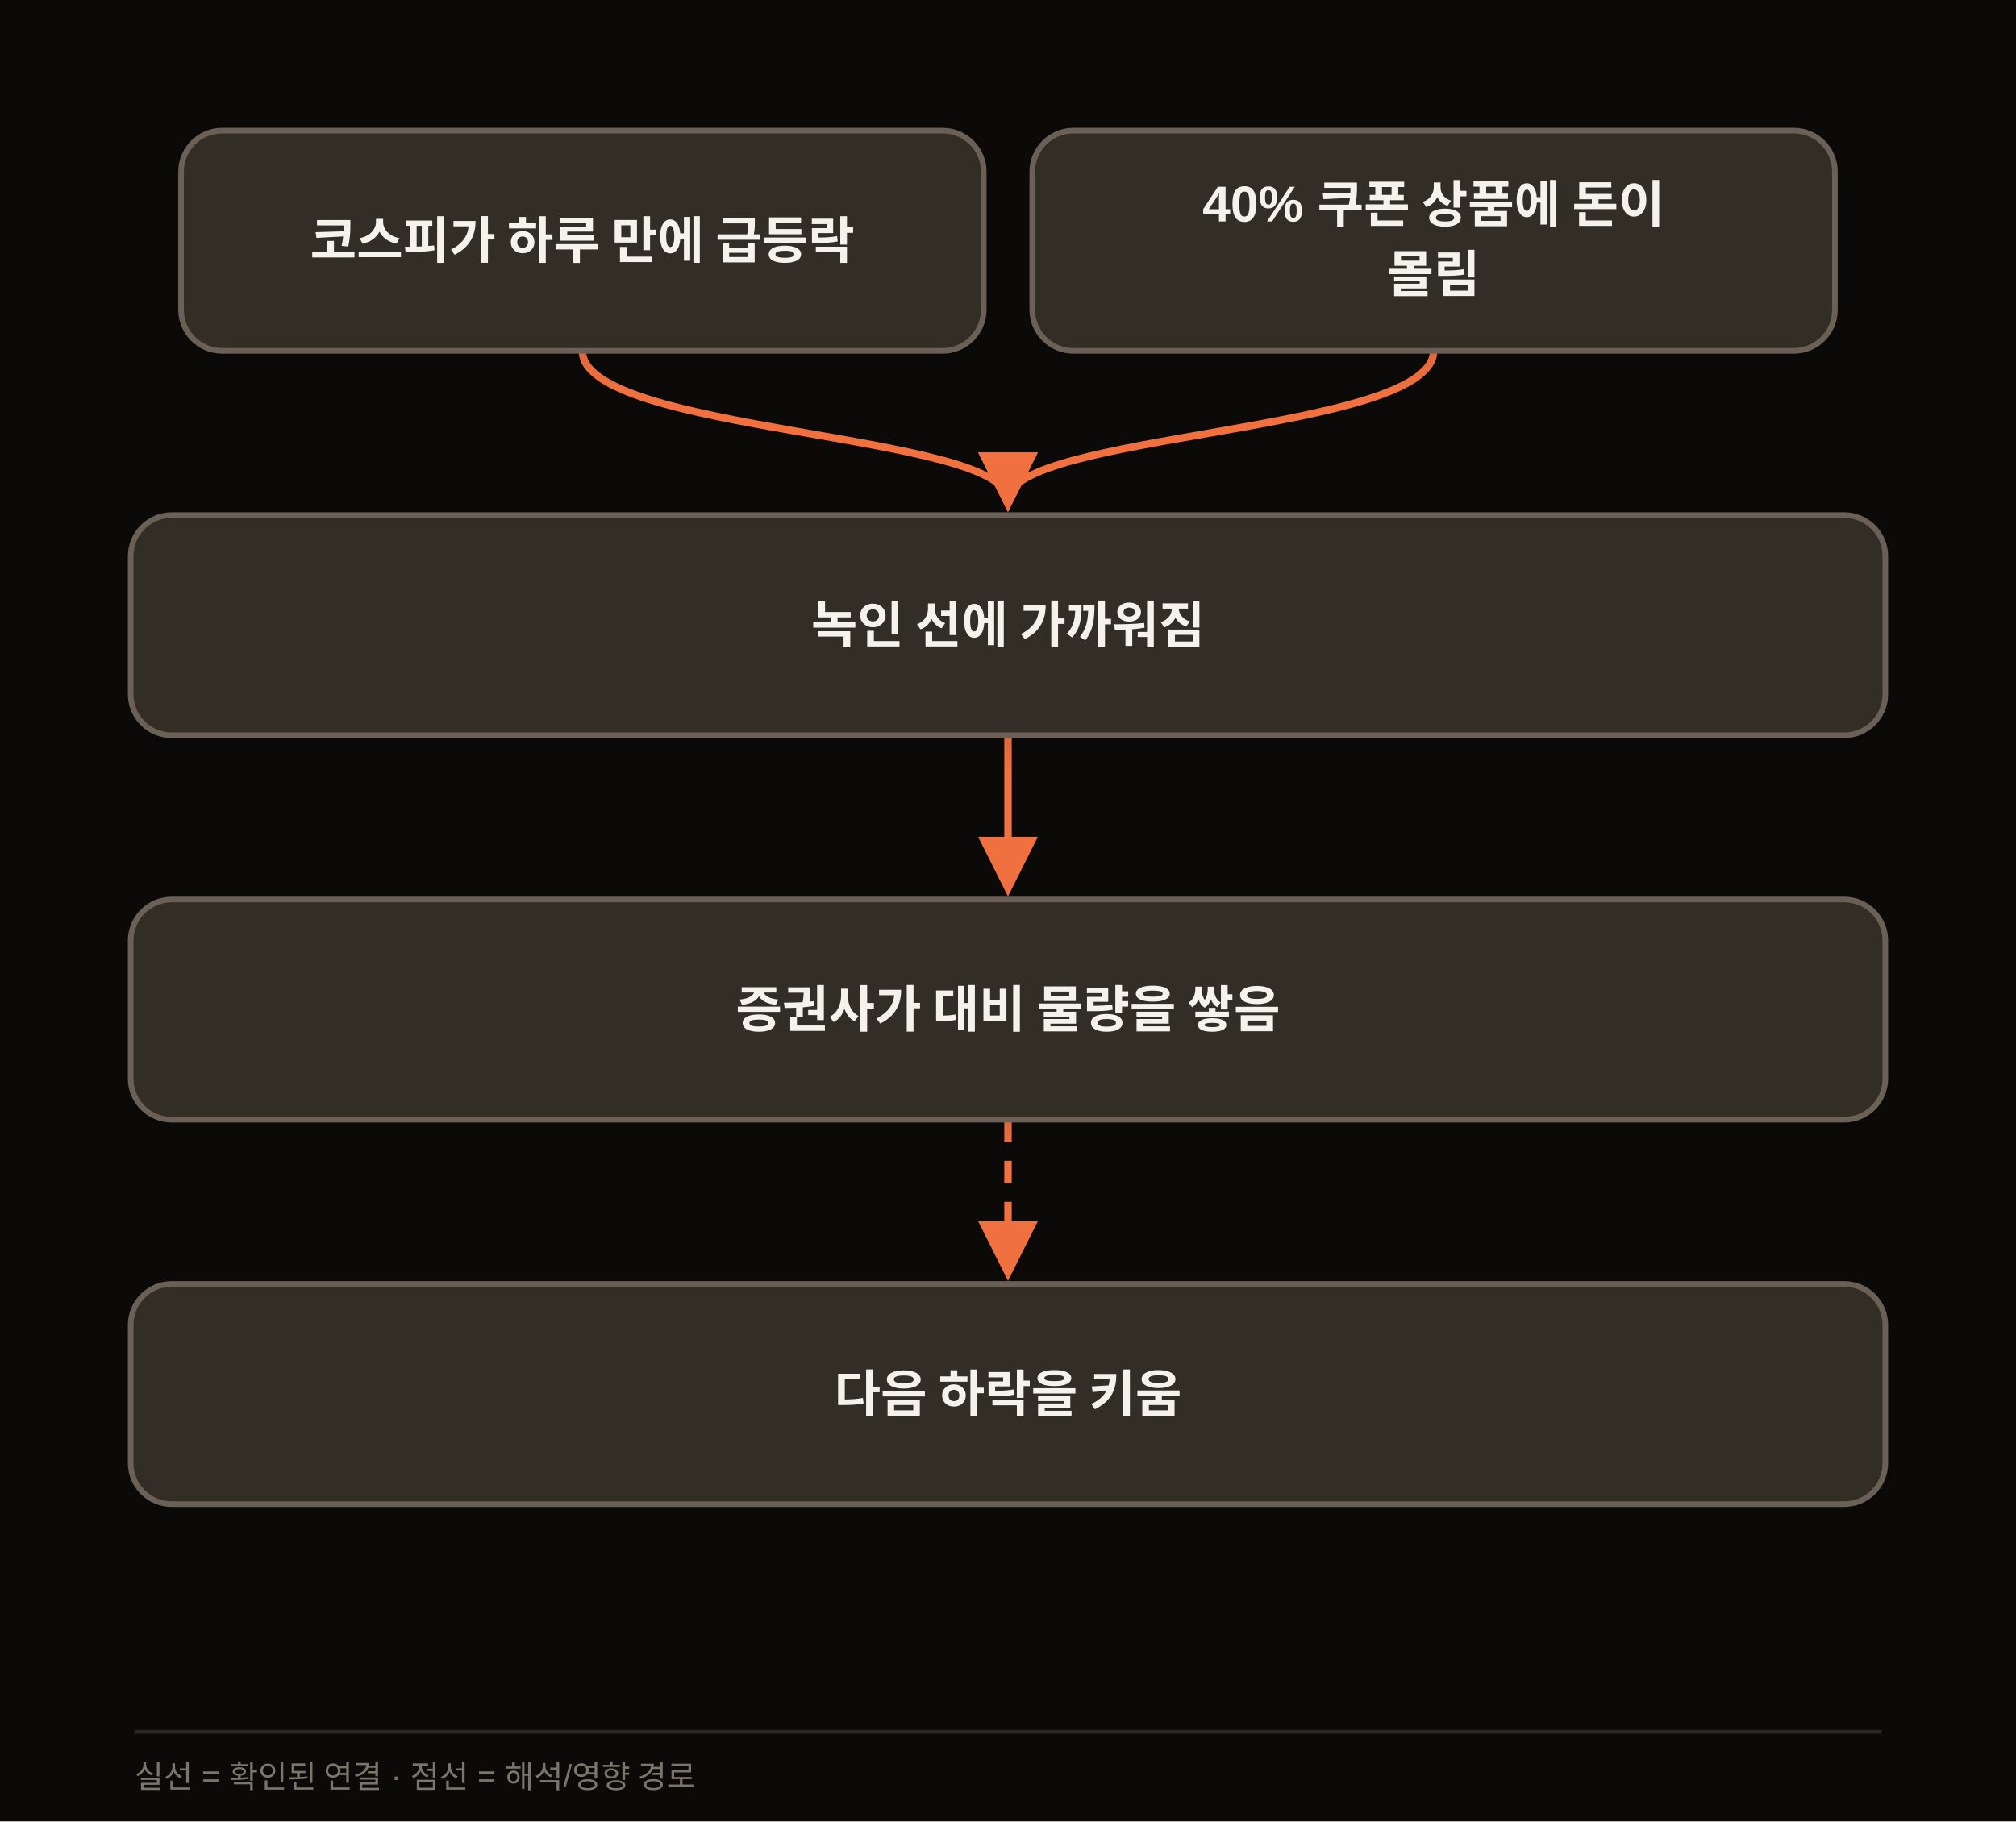
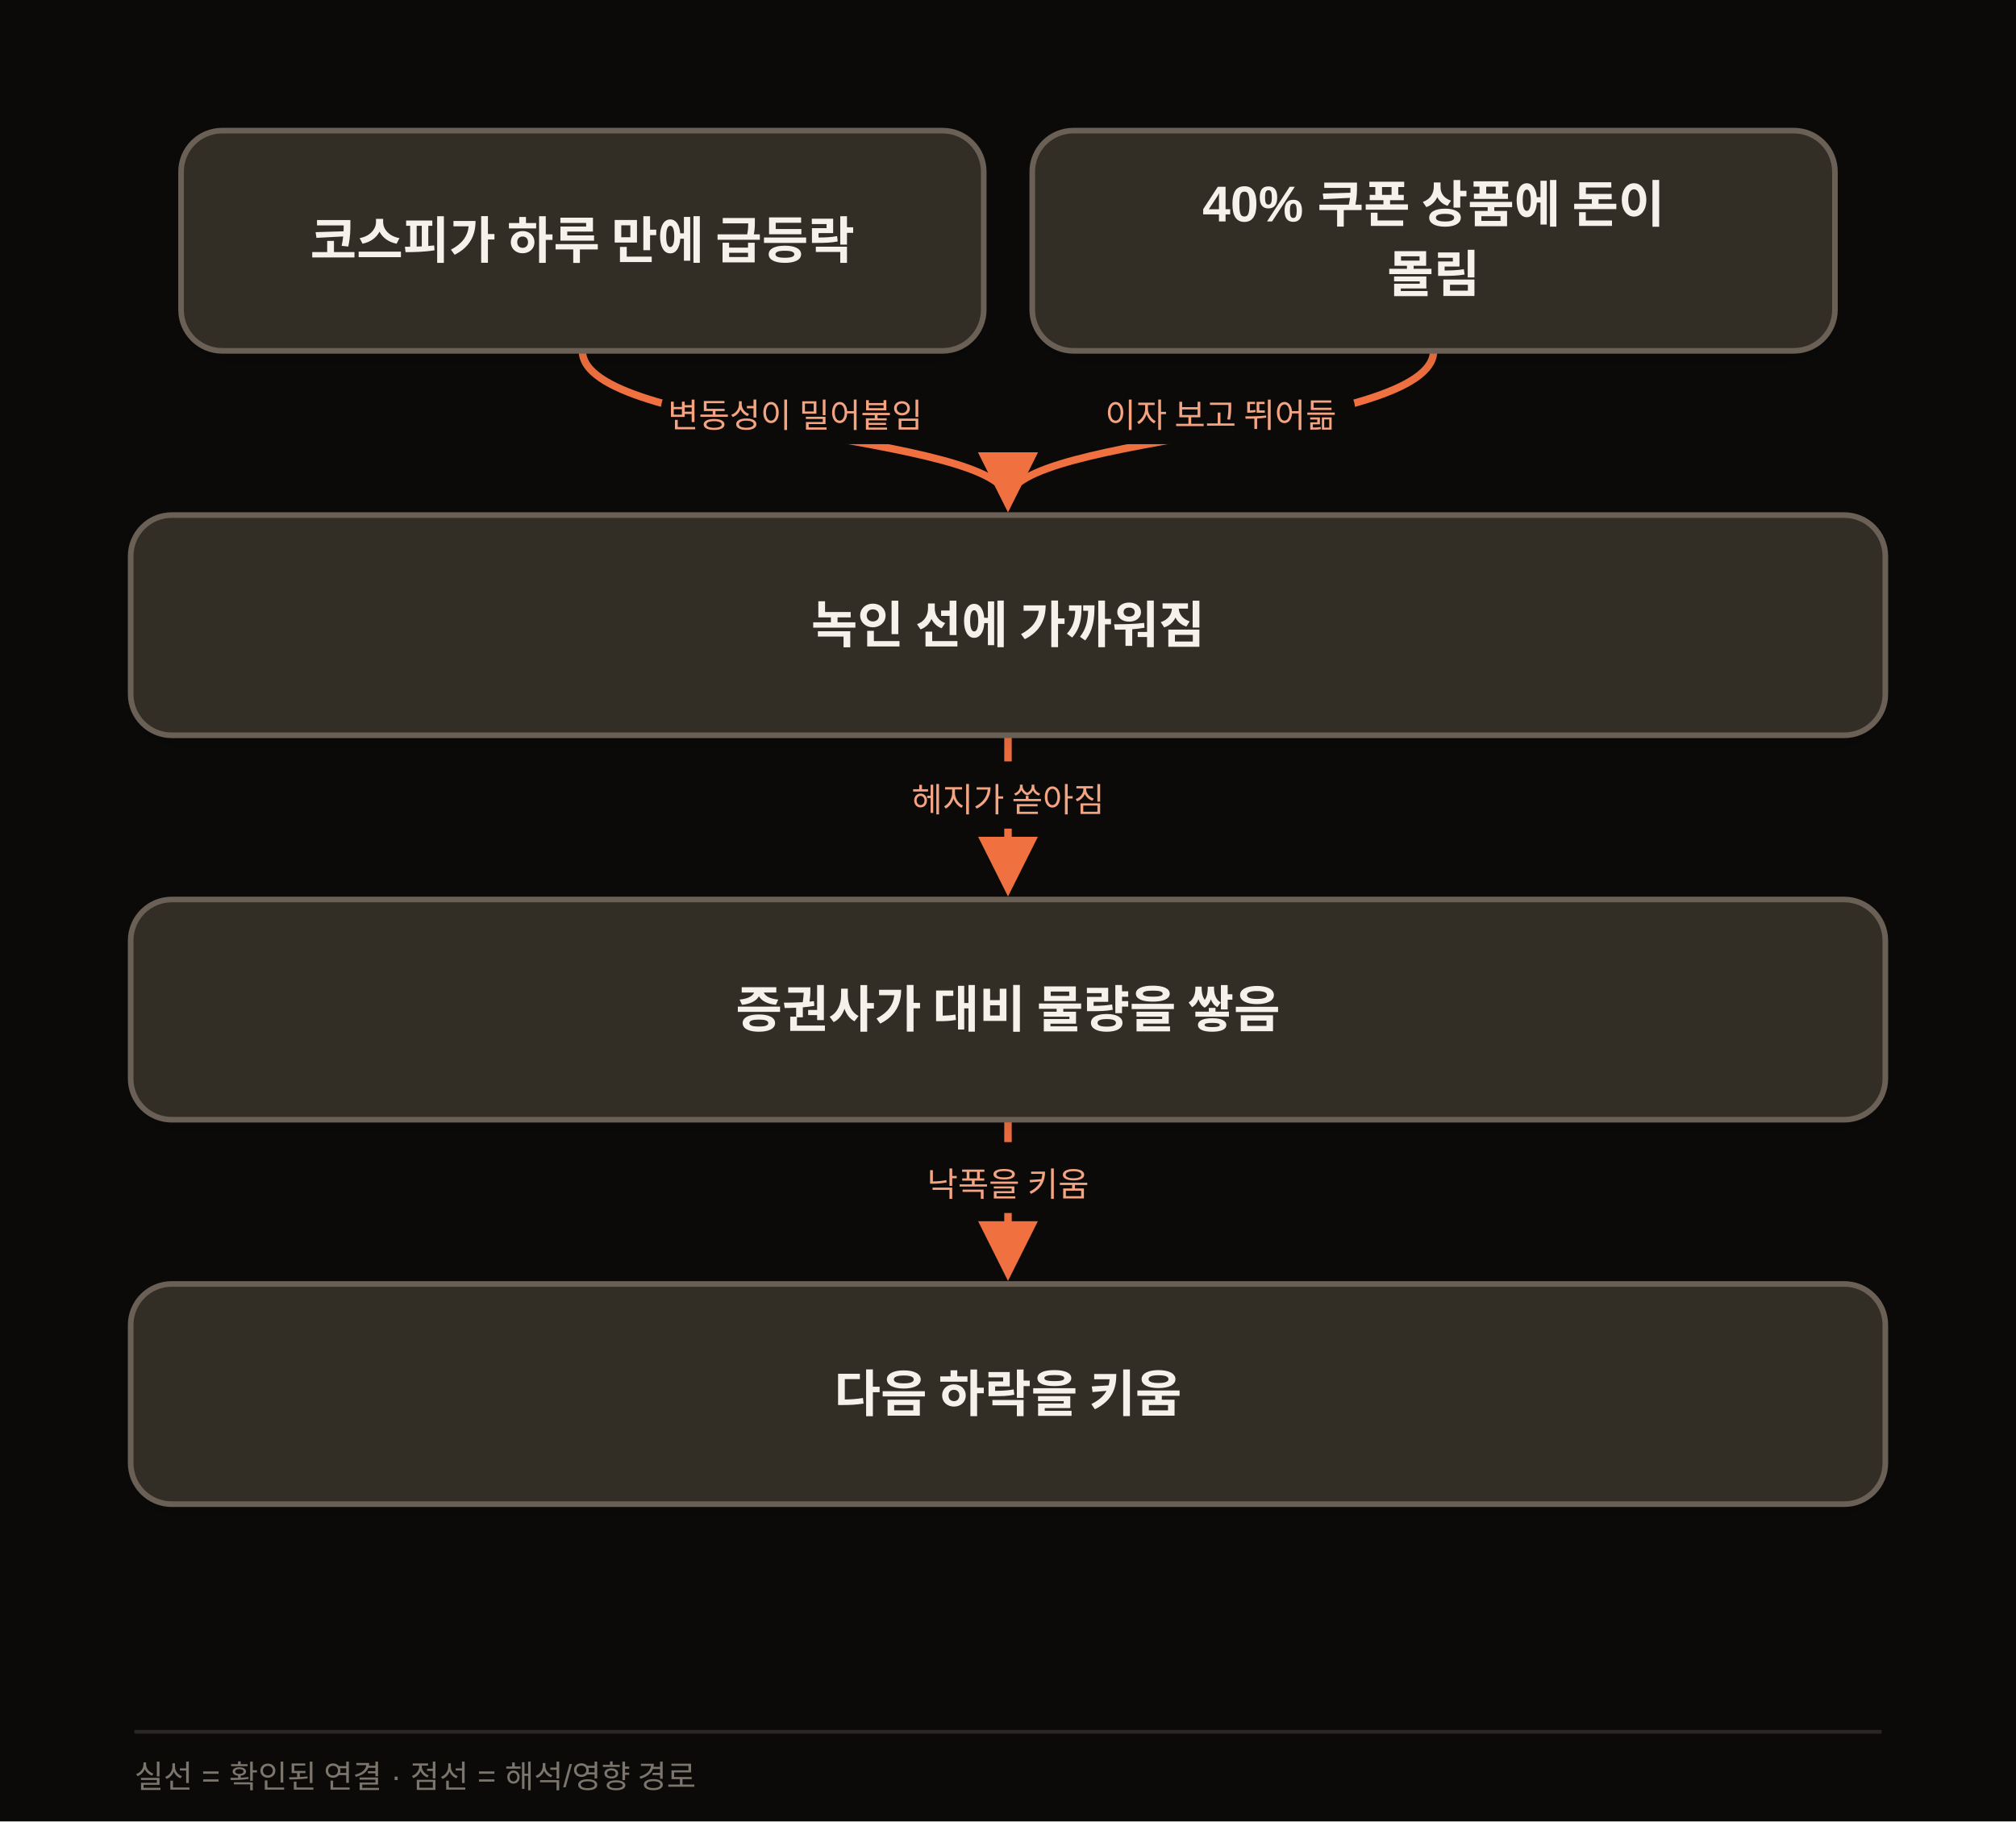
<svg xmlns="http://www.w3.org/2000/svg" width="1080" height="976" viewBox="0 0 1080 976" class="morning-diagram" data-motion-orientation="TB" data-motion-steps="7">
  <defs>
    <filter id="shadow" x="-20%" y="-20%" width="140%" height="160%">
      <feDropShadow dx="0" dy="6" stdDeviation="8" flood-color="#111111" flood-opacity=".09" />
    </filter>
    <marker id="arrow" viewBox="0 0 10 10" refX="8" refY="5" markerWidth="8" markerHeight="8" orient="auto-start-reverse">
      <path d="M 0 0 L 10 5 L 0 10 z" fill="#F07040" />
    </marker>
  </defs>
  <rect width="1080" height="976" fill="#0B0A09" />
  <g class="motion-step motion-edge" data-motion-step="1" style="--motion-delay:1360ms">
    <path d="M 312.0 188.0 C 312.0 232.0, 540.0 232.0, 540.0 268.0" fill="none" stroke="#F07040" stroke-width="4" marker-end="url(#arrow)" />
+     <rect x="354.0" y="202.0" width="144" height="36" rx="18" fill="#0B0A09" />
+     <text x="426.0" y="229.0" text-anchor="middle" font-family="Apple SD Gothic Neo,Malgun Gothic,Arial,sans-serif" font-size="18" fill="#F5A481">변동성이 밀어붙임</text>
  </g>
  <g class="motion-step motion-edge" data-motion-step="1" style="--motion-delay:2040ms">
    <path d="M 768.0 188.0 C 768.0 232.0, 540.0 232.0, 540.0 268.0" fill="none" stroke="#F07040" stroke-width="4" marker-end="url(#arrow)" />
+     <rect x="582.0" y="202.0" width="144" height="36" rx="18" fill="#0B0A09" />
+     <text x="654.0" y="229.0" text-anchor="middle" font-family="Apple SD Gothic Neo,Malgun Gothic,Arial,sans-serif" font-size="18" fill="#F5A481">이자 보고 뛰어듦</text>
  </g>
  <g class="motion-step motion-edge" data-motion-step="3" style="--motion-delay:3400ms">
-     <path d="M 540.0 394.0 C 540.0 438.0, 540.0 438.0, 540.0 474.0" fill="none" stroke="#F07040" stroke-width="4" marker-end="url(#arrow)" />
+     <path d="M 540.0 394.0 L 540.0 474.0" fill="none" stroke="#F07040" stroke-width="4" marker-end="url(#arrow)" />
+     <rect x="468.0" y="408.0" width="144" height="36" rx="18" fill="#0B0A09" />
+     <text x="540.0" y="435.0" text-anchor="middle" font-family="Apple SD Gothic Neo,Malgun Gothic,Arial,sans-serif" font-size="18" fill="#F5A481">헤지가 쏟아짐</text>
  </g>
  <g class="motion-step motion-edge" data-motion-step="5" style="--motion-delay:4760ms">
-     <path d="M 540.0 600.0 C 540.0 644.0, 540.0 644.0, 540.0 680.0" fill="none" stroke="#F07040" stroke-width="4" stroke-dasharray="12 10" marker-end="url(#arrow)" />
+     <path d="M 540.0 600.0 L 540.0 680.0" fill="none" stroke="#F07040" stroke-width="4" stroke-dasharray="12 10" marker-end="url(#arrow)" />
+     <rect x="468.0" y="614.0" width="144" height="36" rx="18" fill="#0B0A09" />
+     <text x="540.0" y="641.0" text-anchor="middle" font-family="Apple SD Gothic Neo,Malgun Gothic,Arial,sans-serif" font-size="18" fill="#F5A481">낙폭을 키움</text>
  </g>
  <g class="motion-step motion-node" data-motion-step="0" style="--motion-delay:0ms;--motion-accent-delay:640ms">
    <rect class="motion-node-shape" x="97.0" y="70.0" width="430.0" height="118.0" rx="22" fill="#332E26" stroke="#6B6156" stroke-width="3" filter="url(#shadow)" />
    <text x="312.0" y="129.0" text-anchor="middle" dominant-baseline="middle" font-family="Apple SD Gothic Neo,Malgun Gothic,Arial,sans-serif" font-size="27" font-weight="700" fill="#F5F2EC">코스피가 하루 만에 급등락</text>
  </g>
  <g class="motion-step motion-node" data-motion-step="0" style="--motion-delay:680ms;--motion-accent-delay:1320ms">
    <rect class="motion-node-shape" x="553.0" y="70.0" width="430.0" height="118.0" rx="22" fill="#332E26" stroke="#6B6156" stroke-width="3" filter="url(#shadow)" />
    <text x="768.0" y="111.0" text-anchor="middle" dominant-baseline="middle" font-family="Apple SD Gothic Neo,Malgun Gothic,Arial,sans-serif" font-size="27" font-weight="700" fill="#F5F2EC">40% 쿠폰 상품에 돈이</text>
    <text x="768.0" y="147.0" text-anchor="middle" dominant-baseline="middle" font-family="Apple SD Gothic Neo,Malgun Gothic,Arial,sans-serif" font-size="27" font-weight="700" fill="#F5F2EC">몰림</text>
  </g>
  <g class="motion-step motion-node" data-motion-step="2" style="--motion-delay:2720ms;--motion-accent-delay:3360ms">
    <rect class="motion-node-shape" x="70.0" y="276.0" width="940.0" height="118.0" rx="22" fill="#332E26" stroke="#6B6156" stroke-width="3" filter="url(#shadow)" />
    <text x="540.0" y="335.0" text-anchor="middle" dominant-baseline="middle" font-family="Apple SD Gothic Neo,Malgun Gothic,Arial,sans-serif" font-size="27" font-weight="700" fill="#F5F2EC">녹인 선에 가까워짐</text>
  </g>
  <g class="motion-step motion-node" data-motion-step="4" style="--motion-delay:4080ms;--motion-accent-delay:4720ms">
    <rect class="motion-node-shape" x="70.0" y="482.0" width="940.0" height="118.0" rx="22" fill="#332E26" stroke="#6B6156" stroke-width="3" filter="url(#shadow)" />
    <text x="540.0" y="541.0" text-anchor="middle" dominant-baseline="middle" font-family="Apple SD Gothic Neo,Malgun Gothic,Arial,sans-serif" font-size="27" font-weight="700" fill="#F5F2EC">증권사가 대비 물량을 쌓음</text>
  </g>
  <g class="motion-step motion-node" data-motion-step="6" style="--motion-delay:5440ms;--motion-accent-delay:6080ms">
    <rect class="motion-node-shape" x="70.0" y="688.0" width="940.0" height="118.0" rx="22" fill="#332E26" stroke="#6B6156" stroke-width="3" filter="url(#shadow)" />
    <text x="540.0" y="747.0" text-anchor="middle" dominant-baseline="middle" font-family="Apple SD Gothic Neo,Malgun Gothic,Arial,sans-serif" font-size="27" font-weight="700" fill="#F5F2EC">다음 하락을 키움</text>
  </g>
  <line x1="72" y1="928" x2="1008" y2="928" stroke="#2A2724" stroke-width="2" />
  <text x="72" y="958" font-family="Apple SD Gothic Neo,Malgun Gothic,Arial,sans-serif" font-size="17" fill="#7C756C">실선 = 확인된 연결 · 점선 = 해석/영향 경로</text>
</svg>
